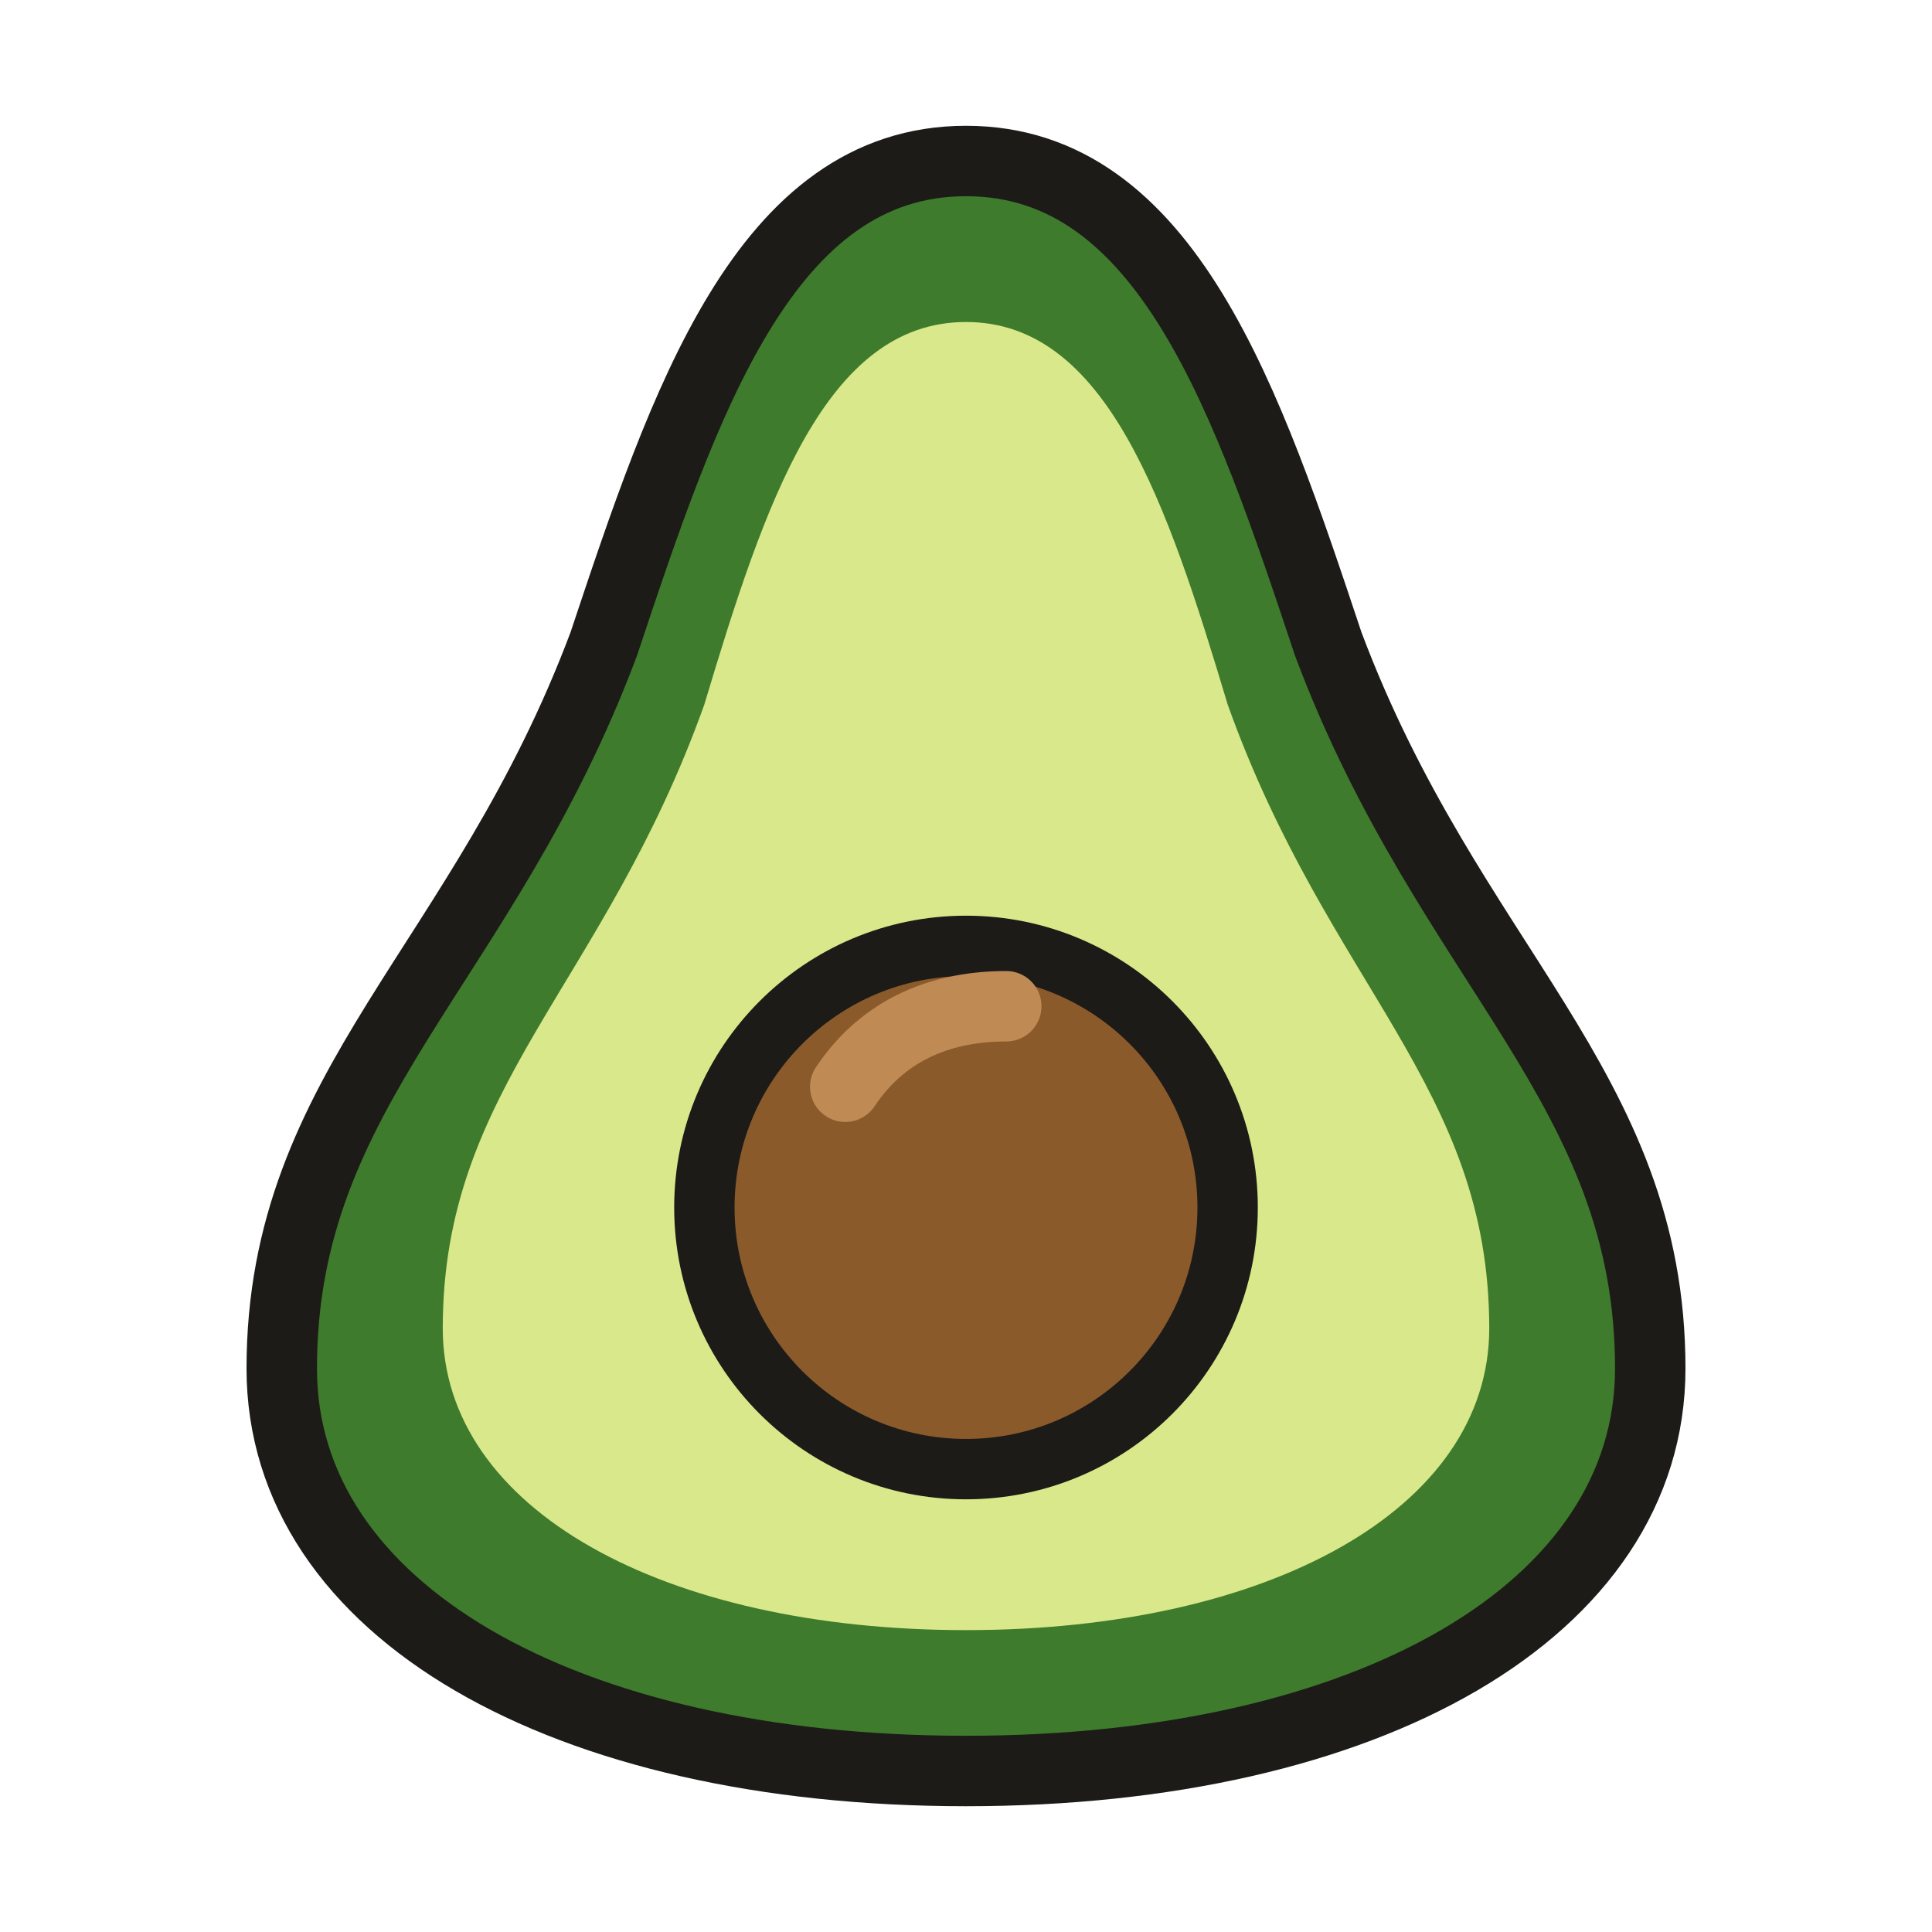
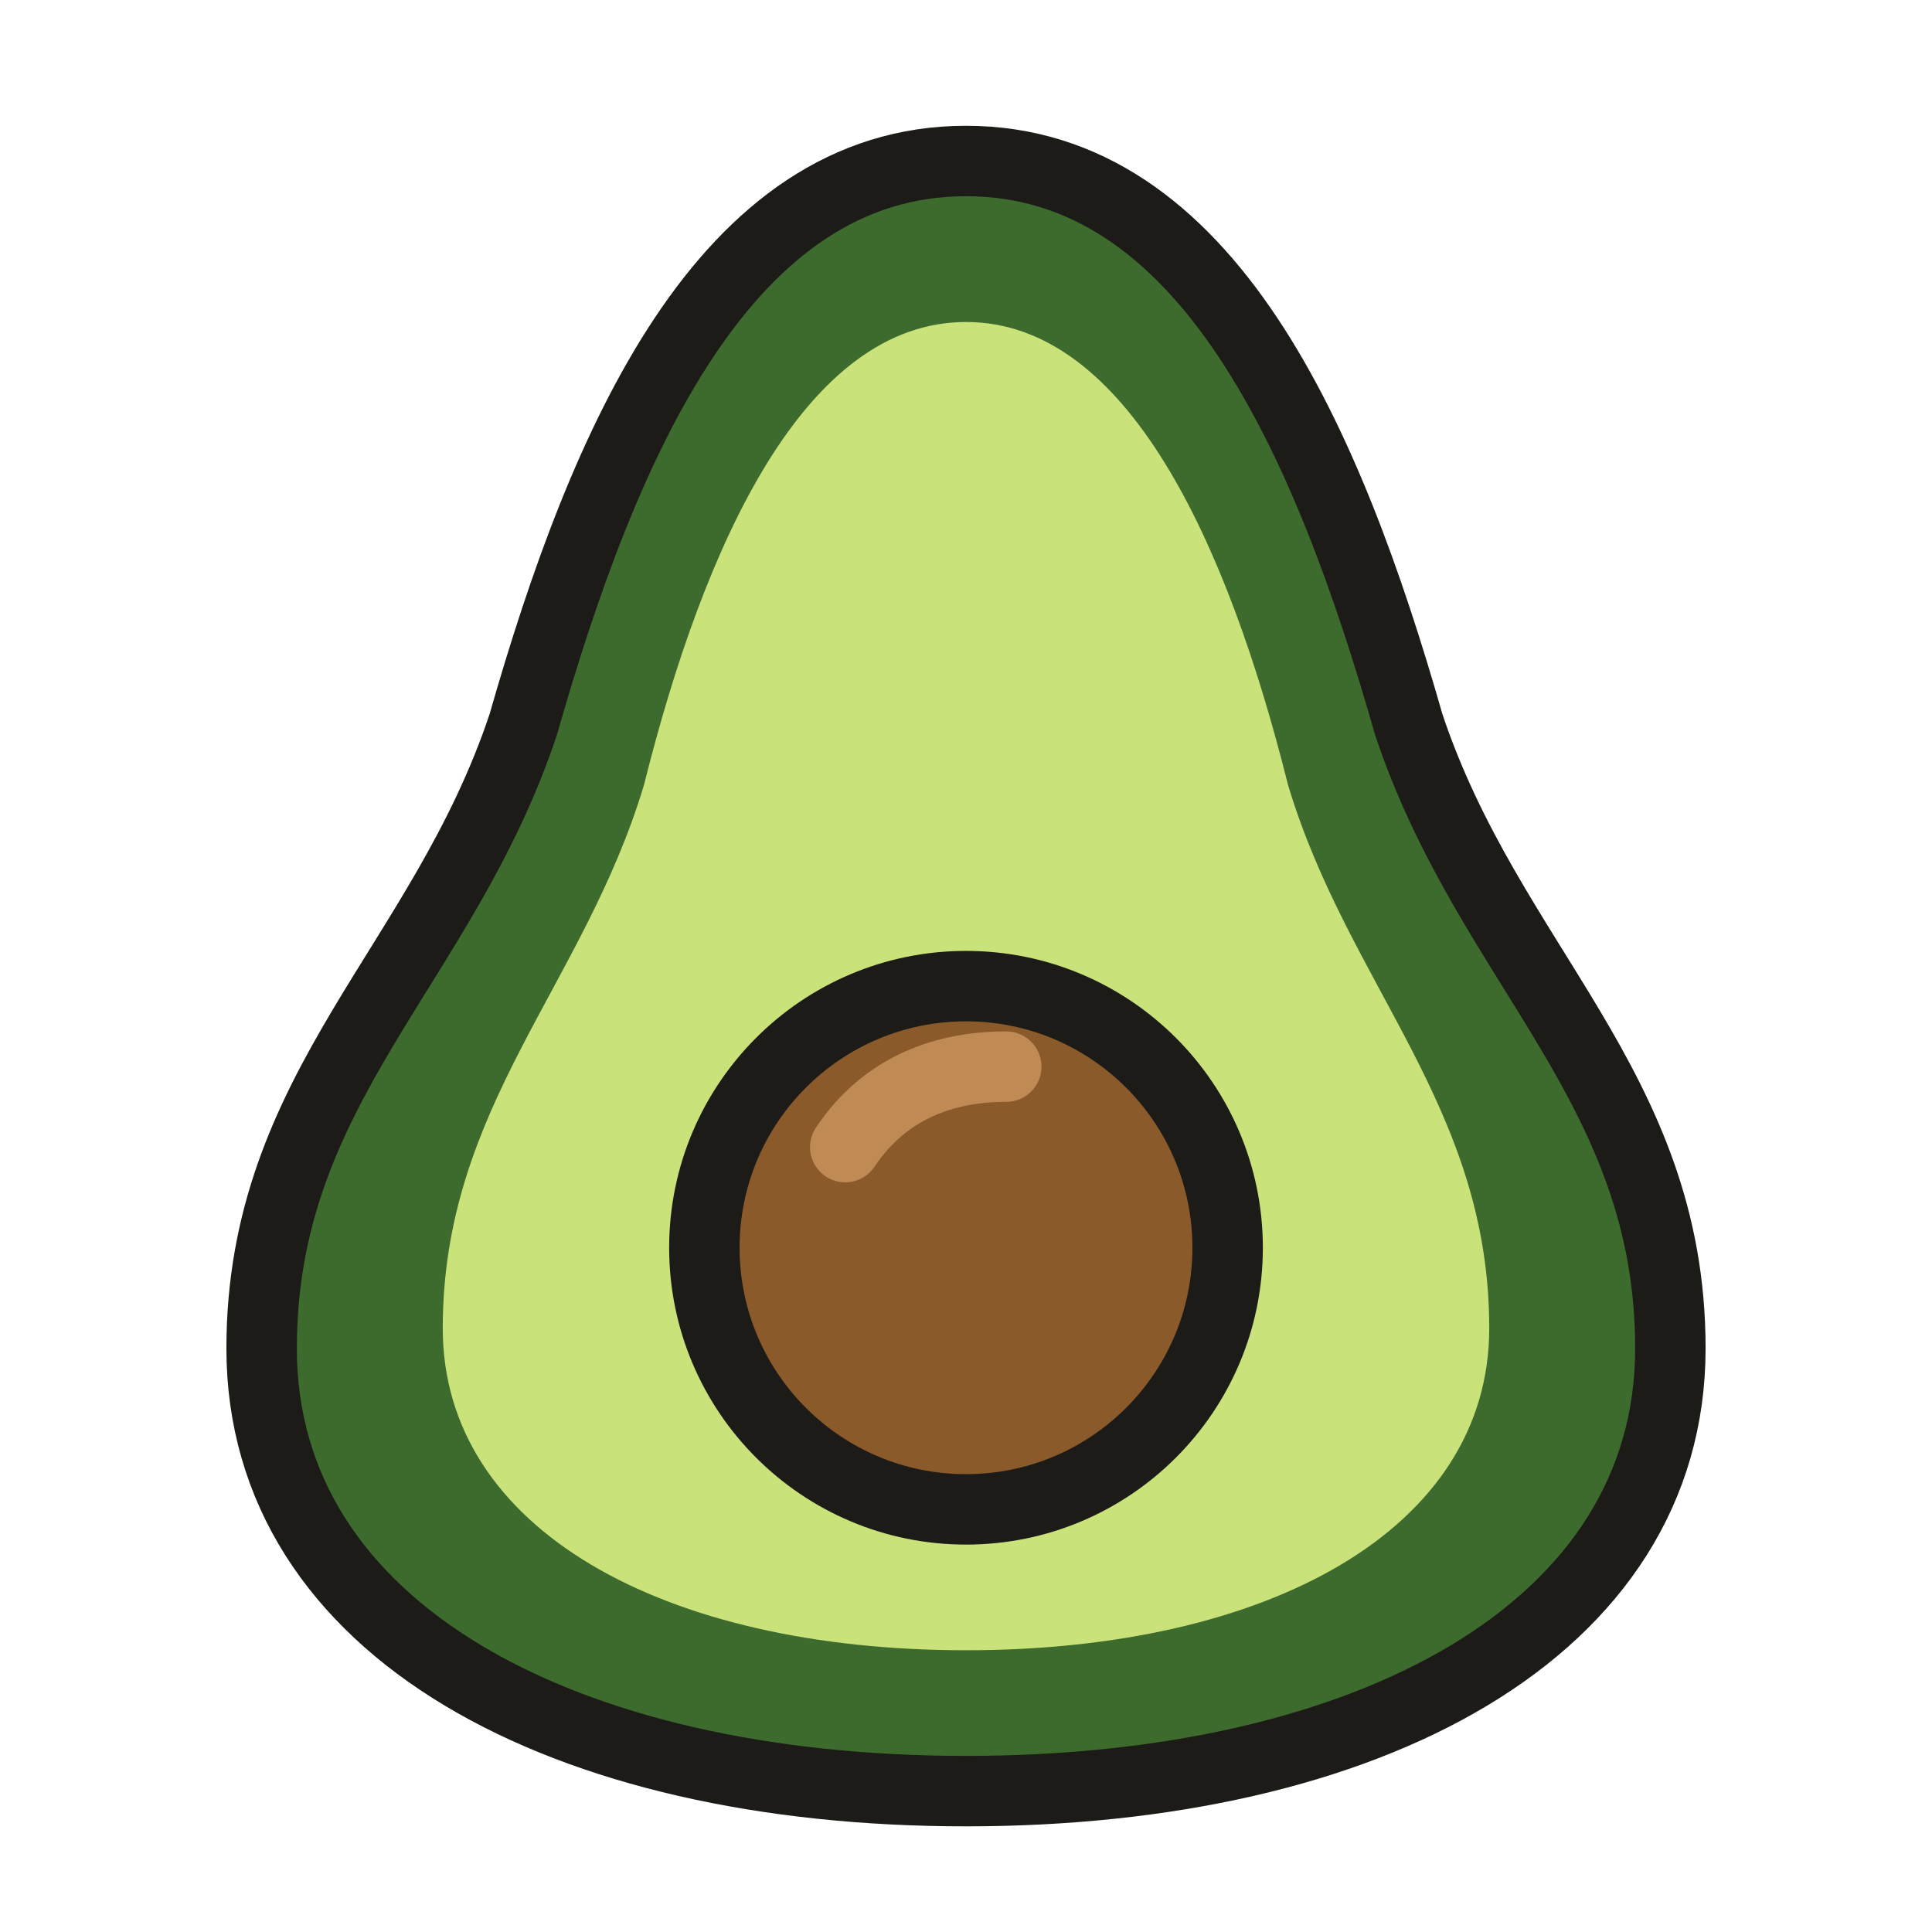
<svg xmlns="http://www.w3.org/2000/svg" viewBox="0 0 96 96">
-   <path d="M48 8c-10 0-14 12-18 24-6 16-16 22-16 36 0 12 14 20 34 20s34-8 34-20c0-14-10-20-16-36C62 20 58 8 48 8z" fill="#3E7B2C" stroke="#1D1B18" stroke-width="3.5" stroke-linejoin="round" />
-   <path d="M48 16c-7 0-10 9-13 19-5 14-13 19-13 31 0 9 11 15 26 15s26-6 26-15c0-12-8-17-13-31-3-10-6-19-13-19z" fill="#D9E88A" />
-   <circle cx="48" cy="60" r="13" fill="#8A5A2B" stroke="#1D1B18" stroke-width="3" stroke-linejoin="round" />
-   <path d="M42 54c2-3 5-4 8-4" fill="none" stroke="#C08A55" stroke-width="3.5" stroke-linecap="round" />
+   <path d="M48 8c-12 0-18 14-22 28-4 12-13 18-13 31 0 14 15 22 35 22s35-8 35-22c0-13-9-19-13-31C66 22 60 8 48 8z" fill="#3D6B2E" stroke="#1D1B18" stroke-width="3.5" stroke-linejoin="round" />
+   <path d="M48 16c-8 0-13 11-16 23-3 10-10 16-10 27 0 10 11 16 26 16s26-6 26-16c0-11-7-17-10-27-3-12-8-23-16-23z" fill="#C9E27A" />
+   <circle cx="48" cy="62" r="13" fill="#8B5A2B" stroke="#1D1B18" stroke-width="3.5" stroke-linejoin="round" />
+   <path d="M42 57c2-3 5-4 8-4" fill="none" stroke-linecap="round" stroke="#C08A55" stroke-width="3.5" />
</svg>
